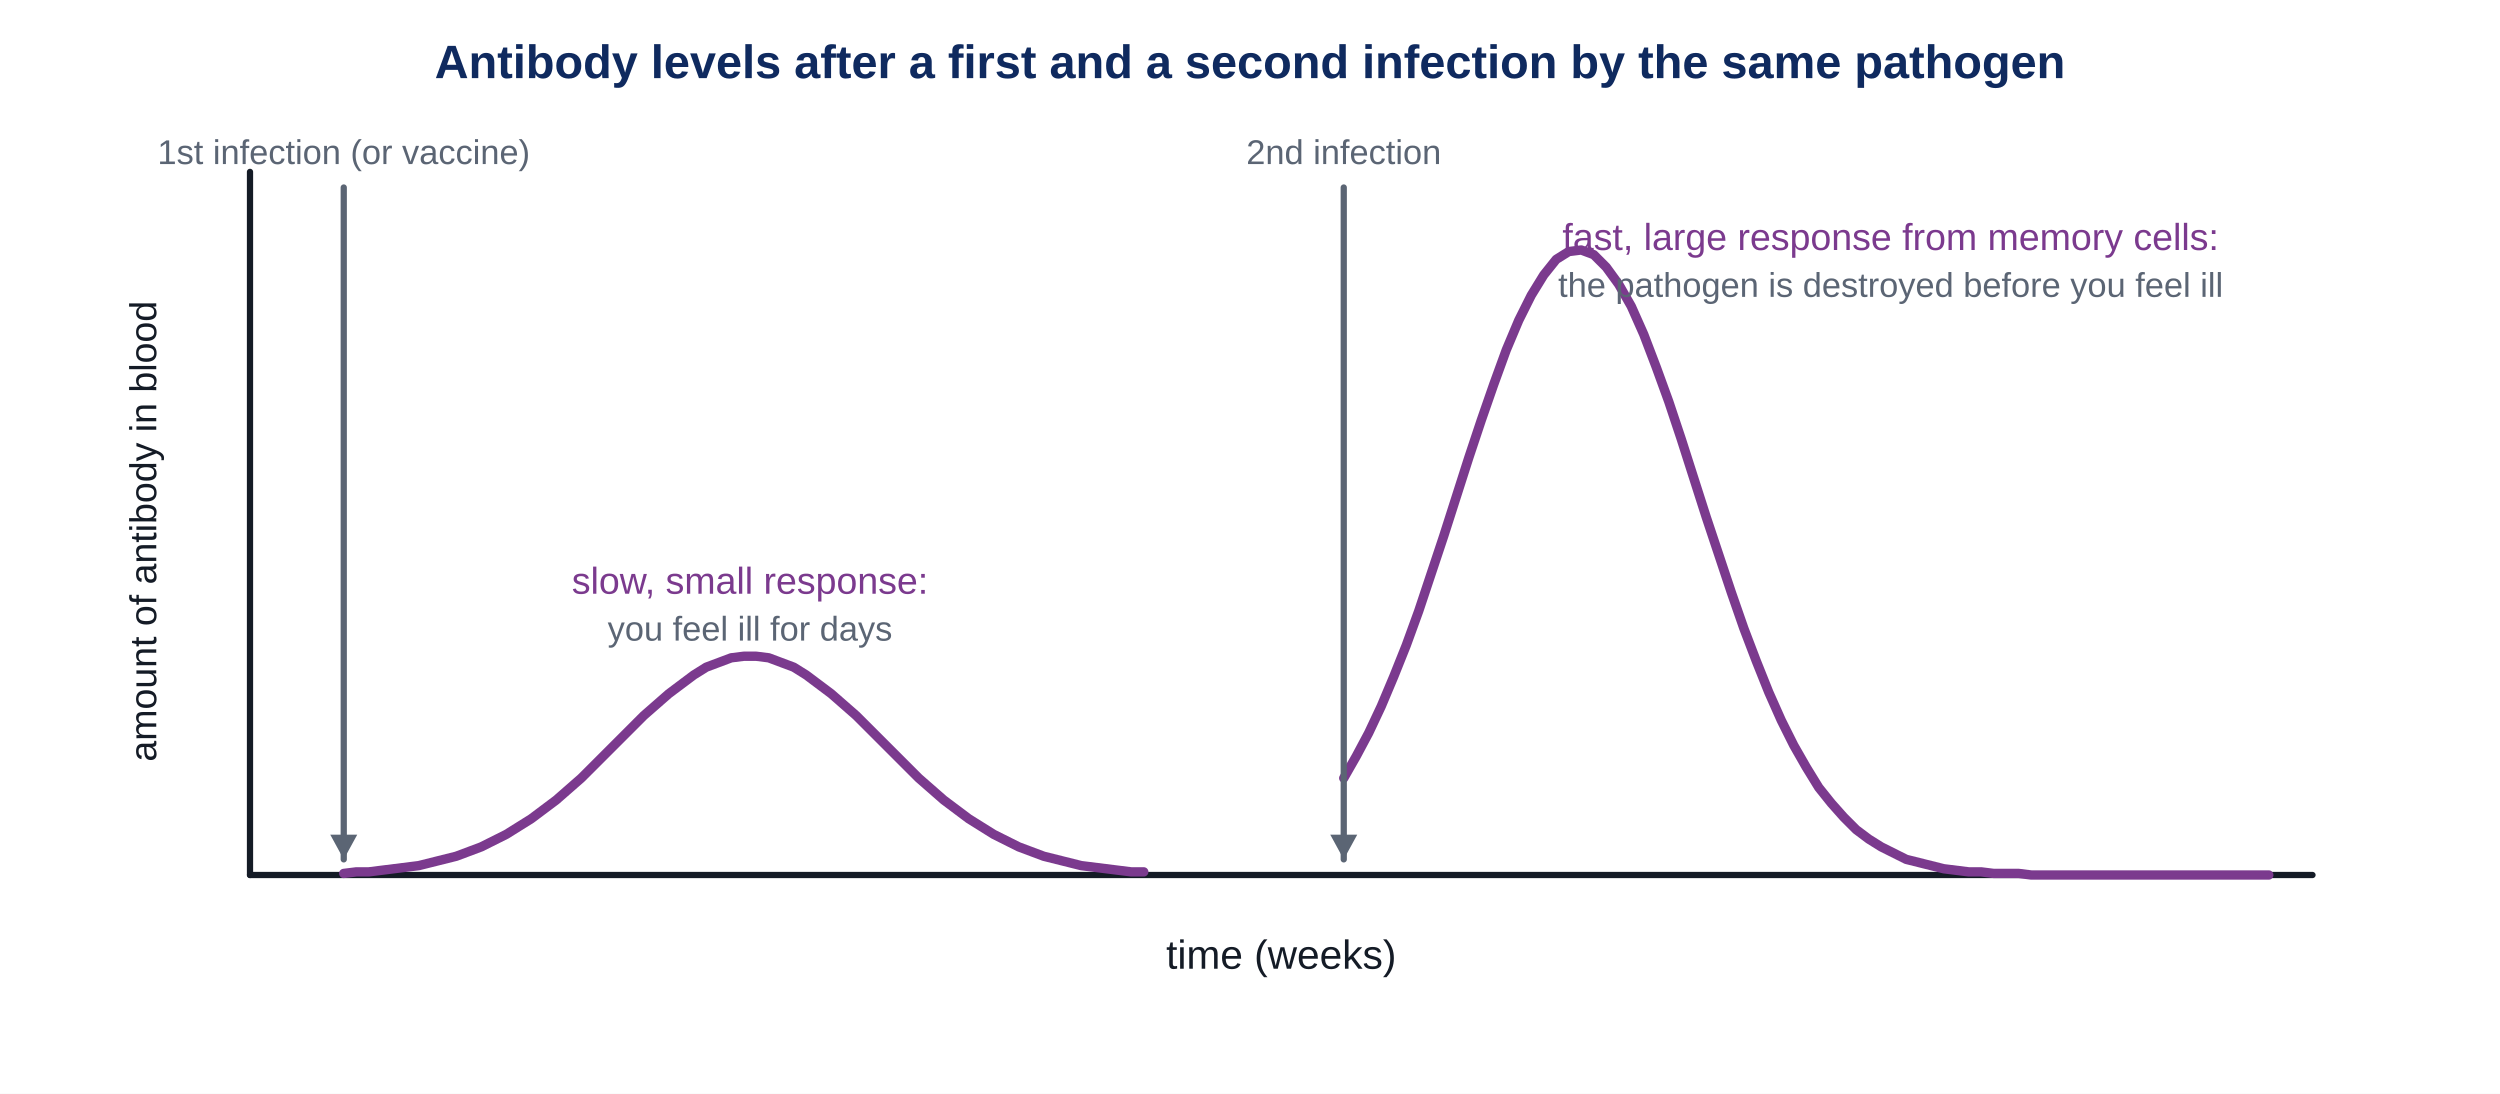
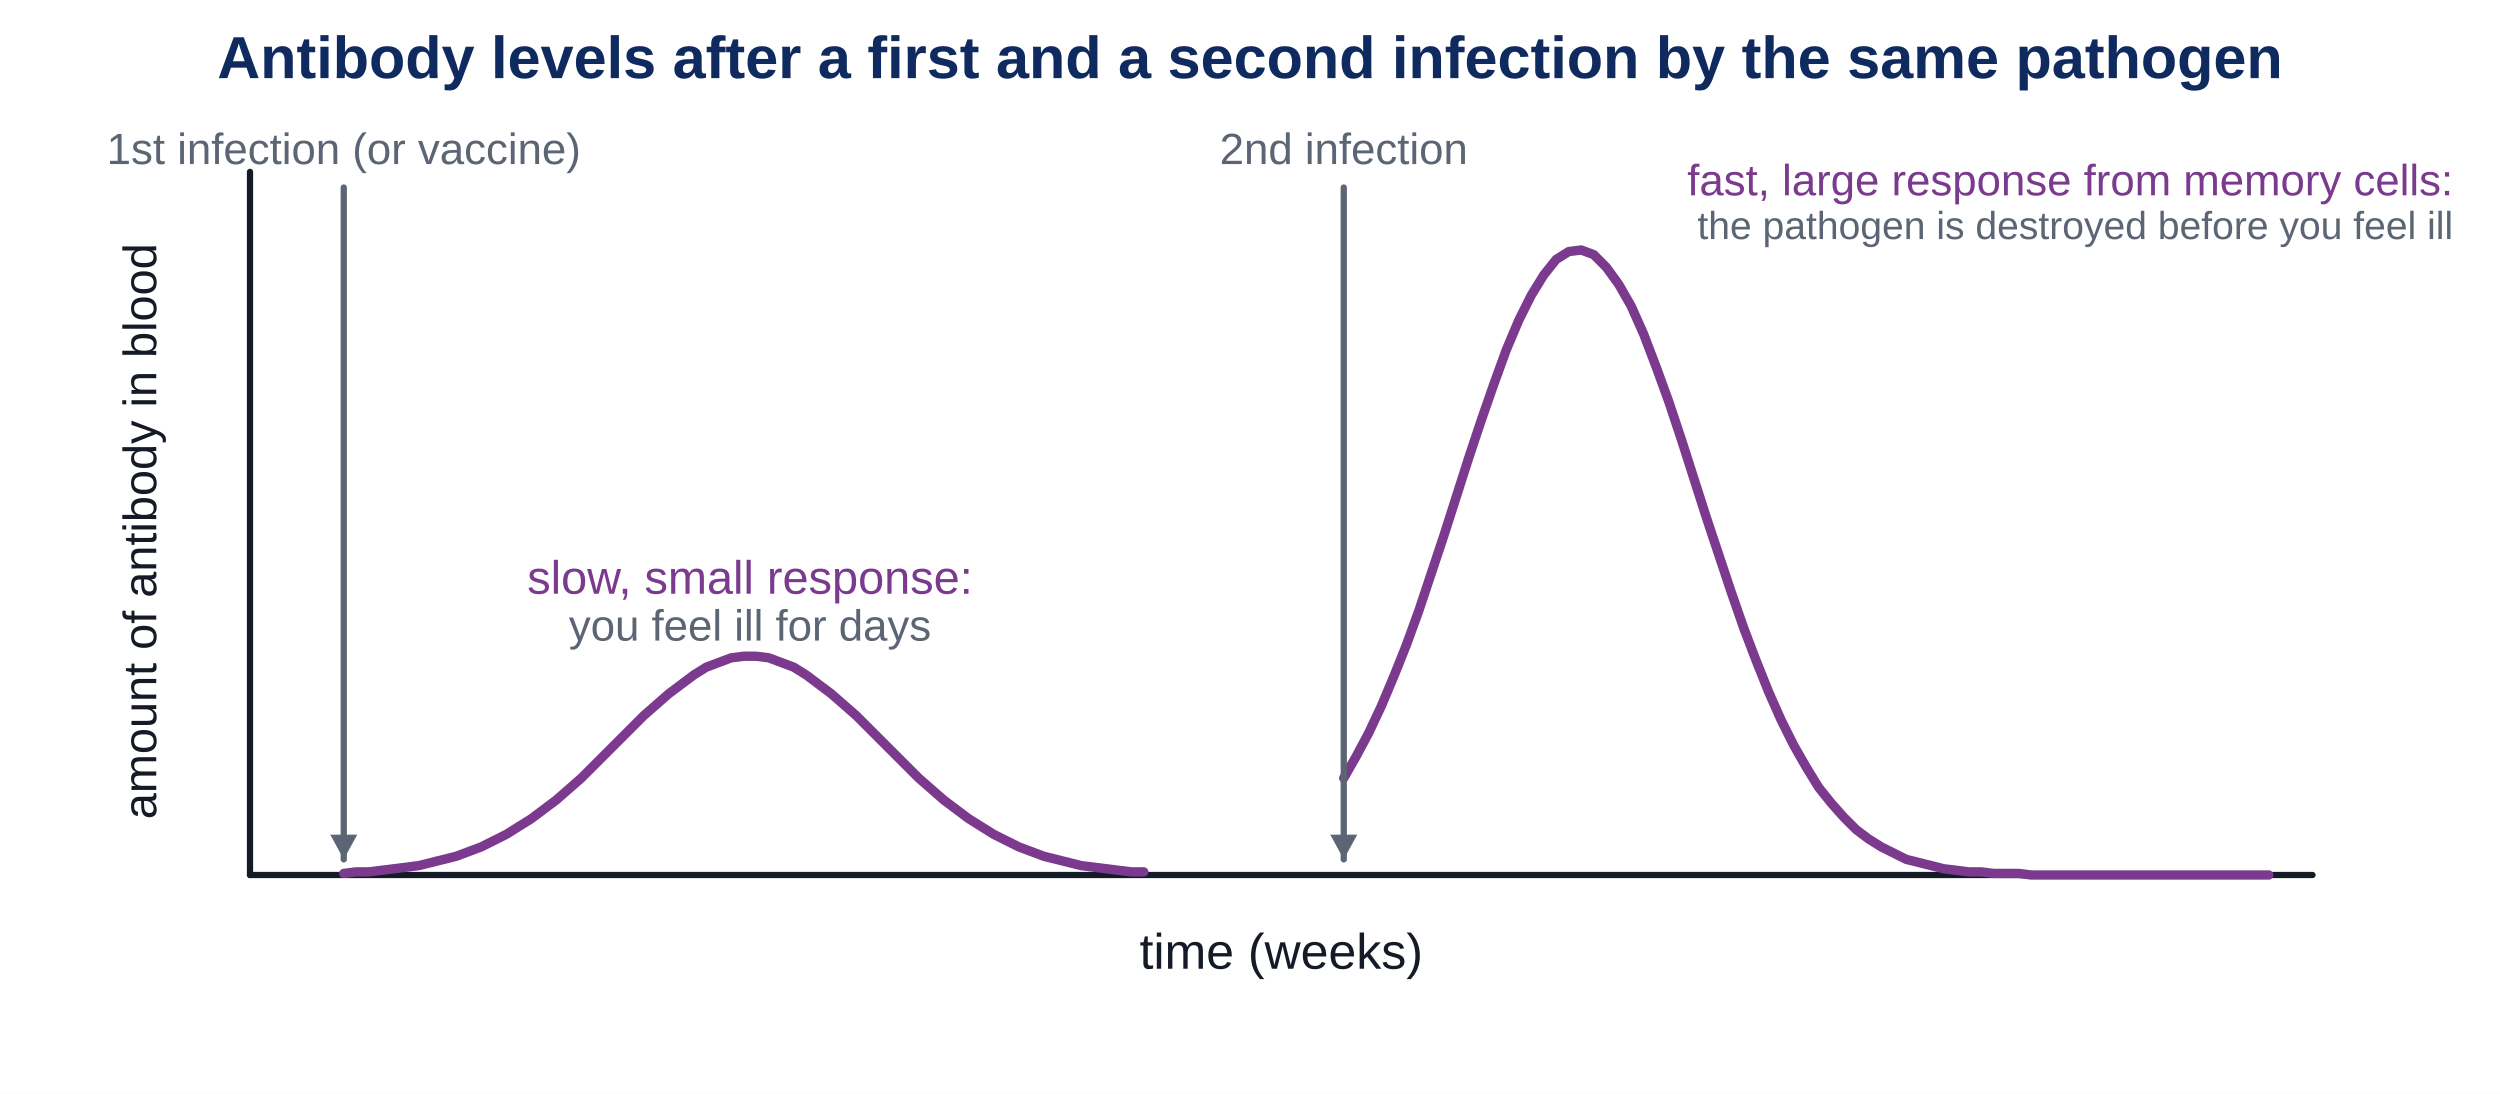
<svg xmlns="http://www.w3.org/2000/svg" width="1600" height="700" viewBox="0 0 1600 700">
  <rect x="0" y="0" width="1600" height="700" fill="#FFFFFF" />
-   <text x="800" y="50" font-family="Liberation Sans, Arial, Helvetica, sans-serif" font-size="30" text-anchor="middle" font-weight="bold" fill="#0F2A5F">Antibody levels after a first and a second infection by the same pathogen</text>
+   <text x="800" y="50" font-family="Liberation Sans, Arial, Helvetica, sans-serif" font-size="38" text-anchor="middle" font-weight="bold" fill="#0F2A5F">Antibody levels after a first and a second infection by the same pathogen</text>
  <line x1="160" y1="560" x2="1480" y2="560" stroke="#141B26" stroke-width="4" stroke-linecap="round" />
  <line x1="160" y1="560" x2="160" y2="110" stroke="#141B26" stroke-width="4" stroke-linecap="round" />
-   <text x="820" y="620" font-family="Liberation Sans, Arial, Helvetica, sans-serif" font-size="26" text-anchor="middle" font-weight="normal" fill="#141B26">time (weeks)</text>
-   <text x="100" y="340" font-family="Liberation Sans, Arial, Helvetica, sans-serif" font-size="24" text-anchor="middle" font-weight="normal" fill="#141B26" transform="rotate(-90 100 340)">amount of antibody in blood</text>
+   <text x="820" y="620" font-family="Liberation Sans, Arial, Helvetica, sans-serif" font-size="32" text-anchor="middle" font-weight="normal" fill="#141B26">time (weeks)</text>
+   <text x="100" y="340" font-family="Liberation Sans, Arial, Helvetica, sans-serif" font-size="30" text-anchor="middle" font-weight="normal" fill="#141B26" transform="rotate(-90 100 340)">amount of antibody in blood</text>
  <path d="M 220,559 L 228,558 L 236,558 L 244,557 L 252,556 L 260,555 L 268,554 L 276,552 L 284,550 L 292,548 L 300,545 L 308,542 L 316,538 L 324,534 L 332,529 L 340,524 L 348,518 L 356,512 L 364,505 L 372,498 L 380,490 L 388,482 L 396,474 L 404,466 L 412,458 L 420,451 L 428,444 L 436,438 L 444,432 L 452,427 L 460,424 L 468,421 L 476,420 L 484,420 L 492,421 L 500,424 L 508,427 L 516,432 L 524,438 L 532,444 L 540,451 L 548,458 L 556,466 L 564,474 L 572,482 L 580,490 L 588,498 L 596,505 L 604,512 L 612,518 L 620,524 L 628,529 L 636,534 L 644,538 L 652,542 L 660,545 L 668,548 L 676,550 L 684,552 L 692,554 L 700,555 L 708,556 L 716,557 L 724,558 L 732,558" fill="none" stroke="#7B3A8E" stroke-width="6" stroke-linejoin="round" stroke-linecap="round" />
  <path d="M 860,498 L 868,484 L 876,469 L 884,452 L 892,433 L 900,413 L 908,391 L 916,367 L 924,343 L 932,318 L 940,293 L 948,269 L 956,246 L 964,224 L 972,205 L 980,189 L 988,176 L 996,166 L 1004,161 L 1012,160 L 1020,163 L 1028,171 L 1036,182 L 1044,196 L 1052,214 L 1060,235 L 1068,257 L 1076,281 L 1084,306 L 1092,331 L 1100,355 L 1108,379 L 1116,402 L 1124,423 L 1132,443 L 1140,461 L 1148,477 L 1156,491 L 1164,504 L 1172,514 L 1180,523 L 1188,531 L 1196,537 L 1204,542 L 1212,546 L 1220,550 L 1228,552 L 1236,554 L 1244,556 L 1252,557 L 1260,558 L 1268,558 L 1276,559 L 1284,559 L 1292,559 L 1300,560 L 1308,560 L 1316,560 L 1324,560 L 1332,560 L 1340,560 L 1348,560 L 1356,560 L 1364,560 L 1372,560 L 1380,560 L 1388,560 L 1396,560 L 1404,560 L 1412,560 L 1420,560 L 1428,560 L 1436,560 L 1444,560 L 1452,560" fill="none" stroke="#7B3A8E" stroke-width="6" stroke-linejoin="round" stroke-linecap="round" />
  <line x1="220" y1="120" x2="220" y2="550" stroke="#5B6574" stroke-width="4" stroke-linecap="round" />
  <polygon points="220,550 211.37,534.204 228.63,534.204" fill="#5B6574" />
-   <text x="220" y="105" font-family="Liberation Sans, Arial, Helvetica, sans-serif" font-size="22" text-anchor="middle" font-weight="normal" fill="#5B6574">1st infection (or vaccine)</text>
+   <text x="220" y="105" font-family="Liberation Sans, Arial, Helvetica, sans-serif" font-size="28" text-anchor="middle" font-weight="normal" fill="#5B6574">1st infection (or vaccine)</text>
  <line x1="860" y1="120" x2="860" y2="550" stroke="#5B6574" stroke-width="4" stroke-linecap="round" />
  <polygon points="860,550 851.37,534.204 868.63,534.204" fill="#5B6574" />
-   <text x="860" y="105" font-family="Liberation Sans, Arial, Helvetica, sans-serif" font-size="22" text-anchor="middle" font-weight="normal" fill="#5B6574">2nd infection</text>
-   <text x="480" y="380" font-family="Liberation Sans, Arial, Helvetica, sans-serif" font-size="24" text-anchor="middle" font-weight="normal" fill="#7B3A8E">slow, small response:</text>
-   <text x="480" y="410" font-family="Liberation Sans, Arial, Helvetica, sans-serif" font-size="22" text-anchor="middle" font-weight="normal" fill="#5B6574">you feel ill for days</text>
-   <text x="1210" y="160" font-family="Liberation Sans, Arial, Helvetica, sans-serif" font-size="24" text-anchor="middle" font-weight="normal" fill="#7B3A8E">fast, large response from memory cells:</text>
-   <text x="1210" y="190" font-family="Liberation Sans, Arial, Helvetica, sans-serif" font-size="22" text-anchor="middle" font-weight="normal" fill="#5B6574">the pathogen is destroyed before you feel ill</text>
+   <text x="860" y="105" font-family="Liberation Sans, Arial, Helvetica, sans-serif" font-size="28" text-anchor="middle" font-weight="normal" fill="#5B6574">2nd infection</text>
+   <text x="480" y="380" font-family="Liberation Sans, Arial, Helvetica, sans-serif" font-size="30" text-anchor="middle" font-weight="normal" fill="#7B3A8E">slow, small response:</text>
+   <text x="480" y="410" font-family="Liberation Sans, Arial, Helvetica, sans-serif" font-size="28" text-anchor="middle" font-weight="normal" fill="#5B6574">you feel ill for days</text>
+   <text x="1570" y="125" font-family="Liberation Sans, Arial, Helvetica, sans-serif" font-size="28" text-anchor="end" font-weight="normal" fill="#7B3A8E">fast, large response from memory cells:</text>
+   <text x="1570" y="153" font-family="Liberation Sans, Arial, Helvetica, sans-serif" font-size="25" text-anchor="end" font-weight="normal" fill="#5B6574">the pathogen is destroyed before you feel ill</text>
</svg>
